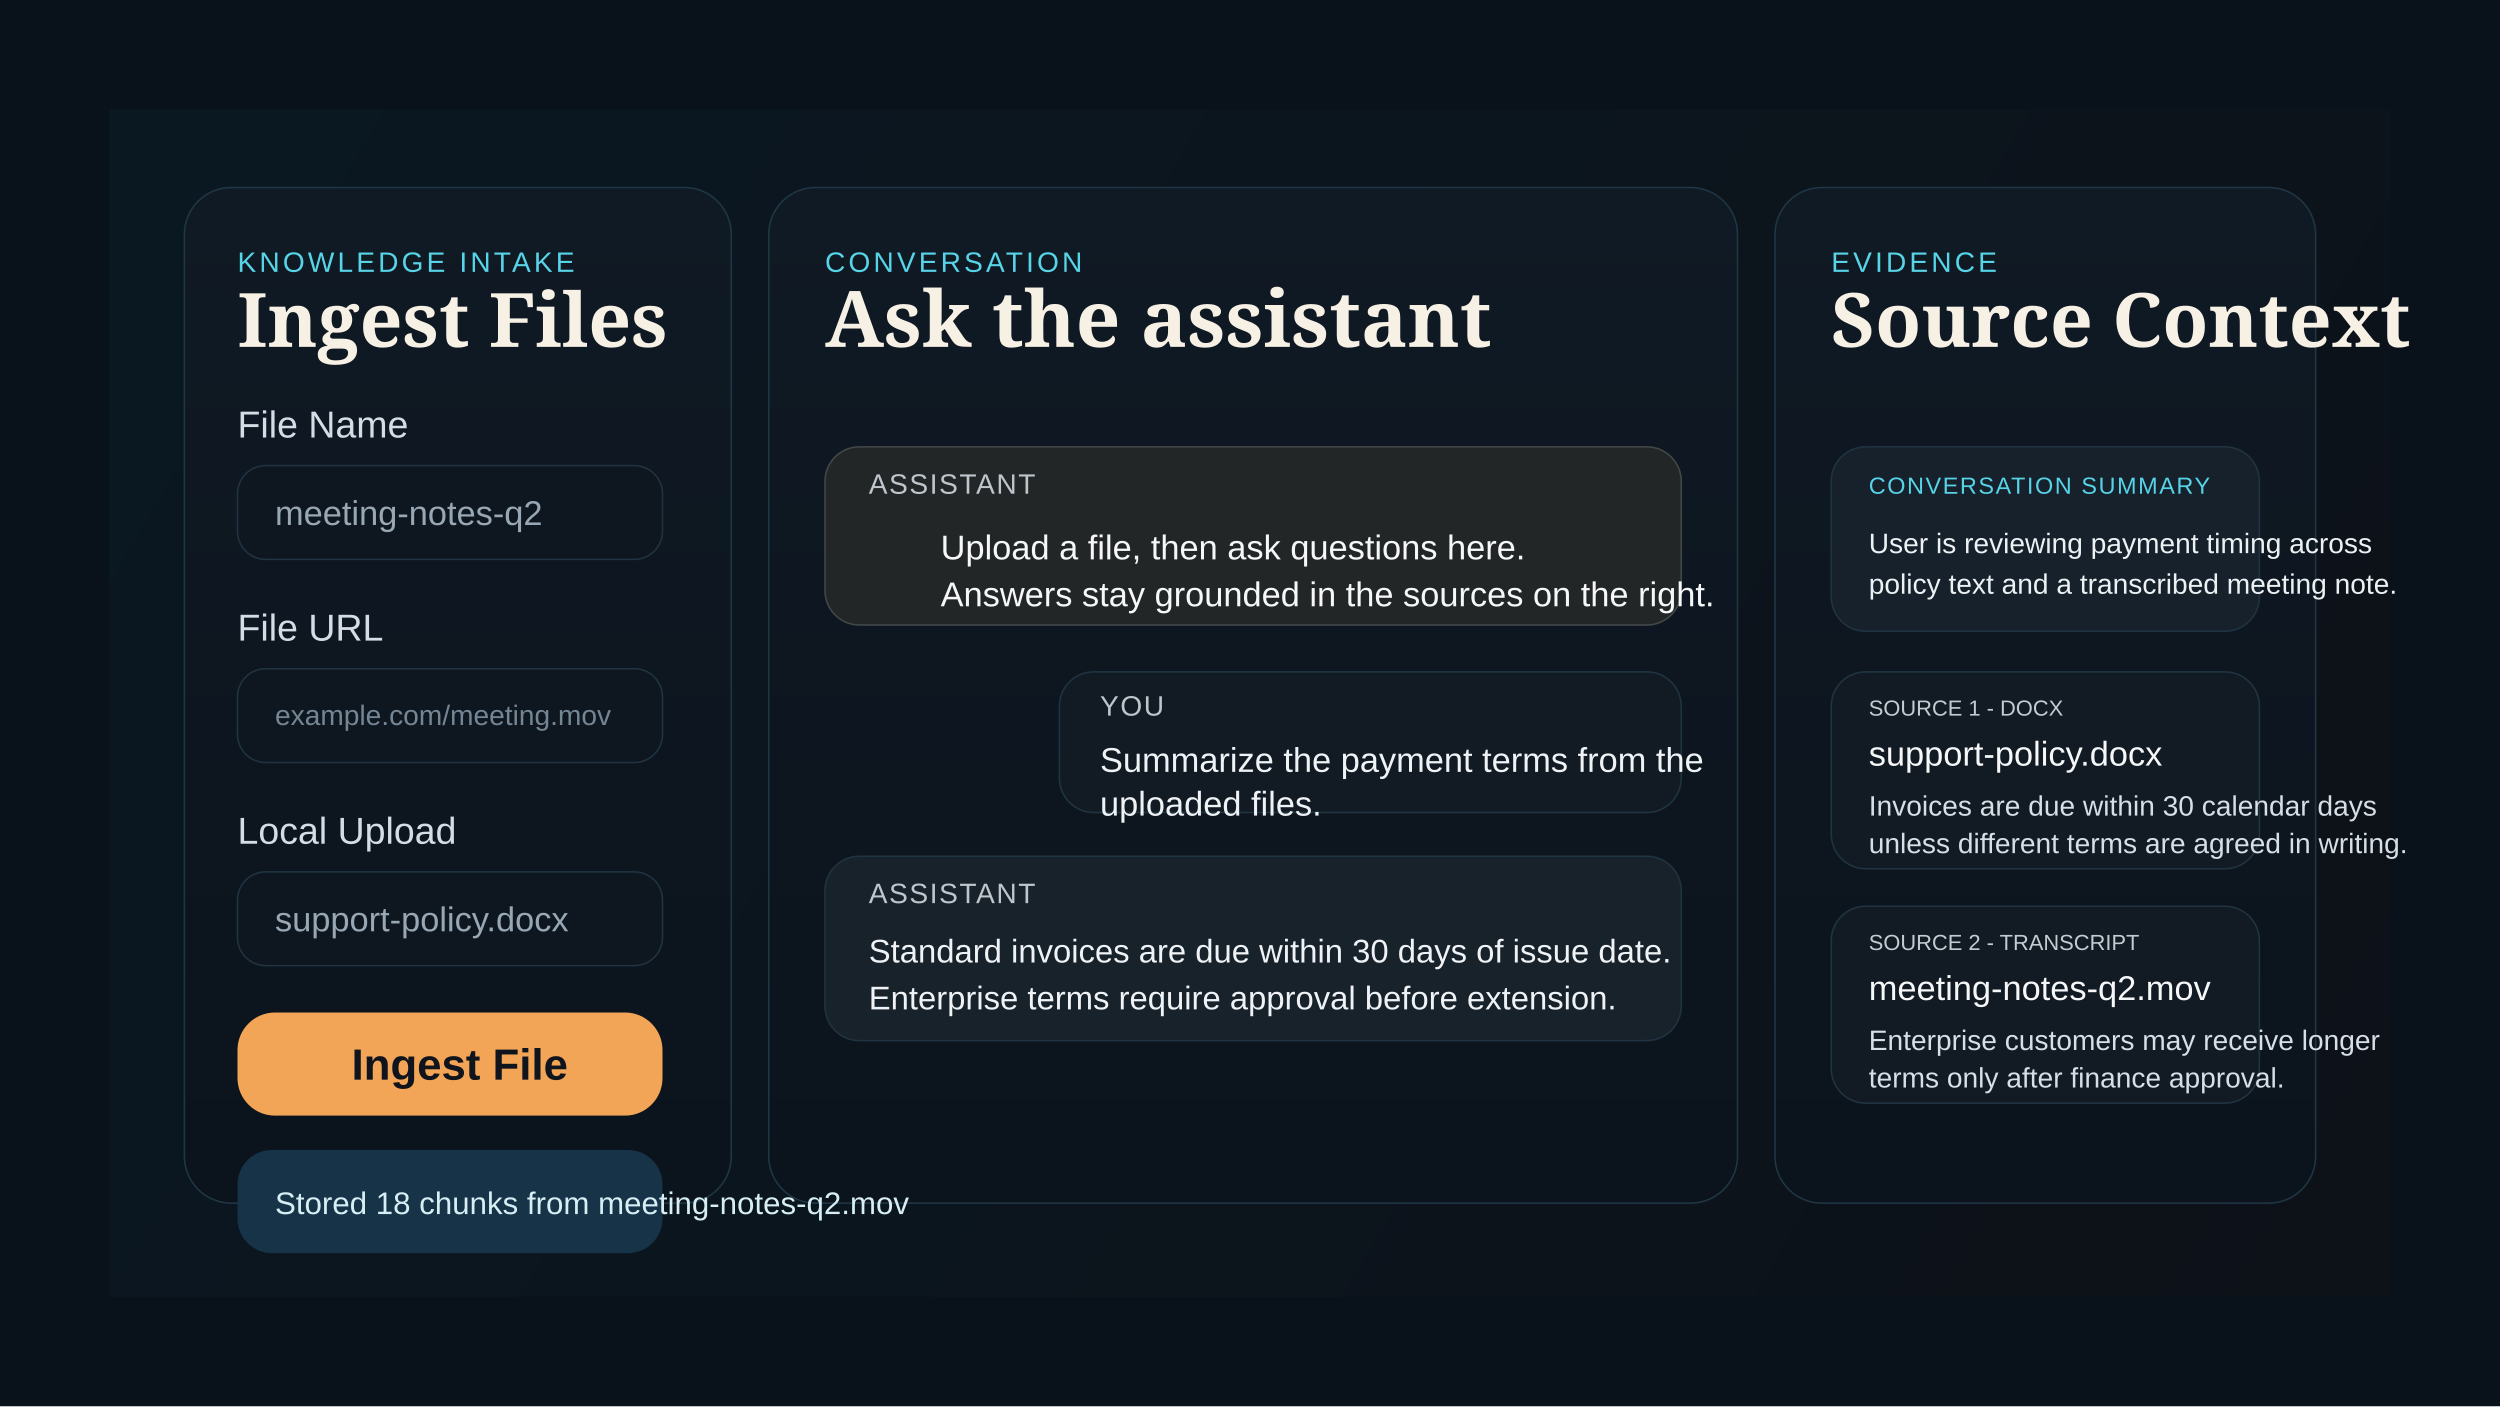
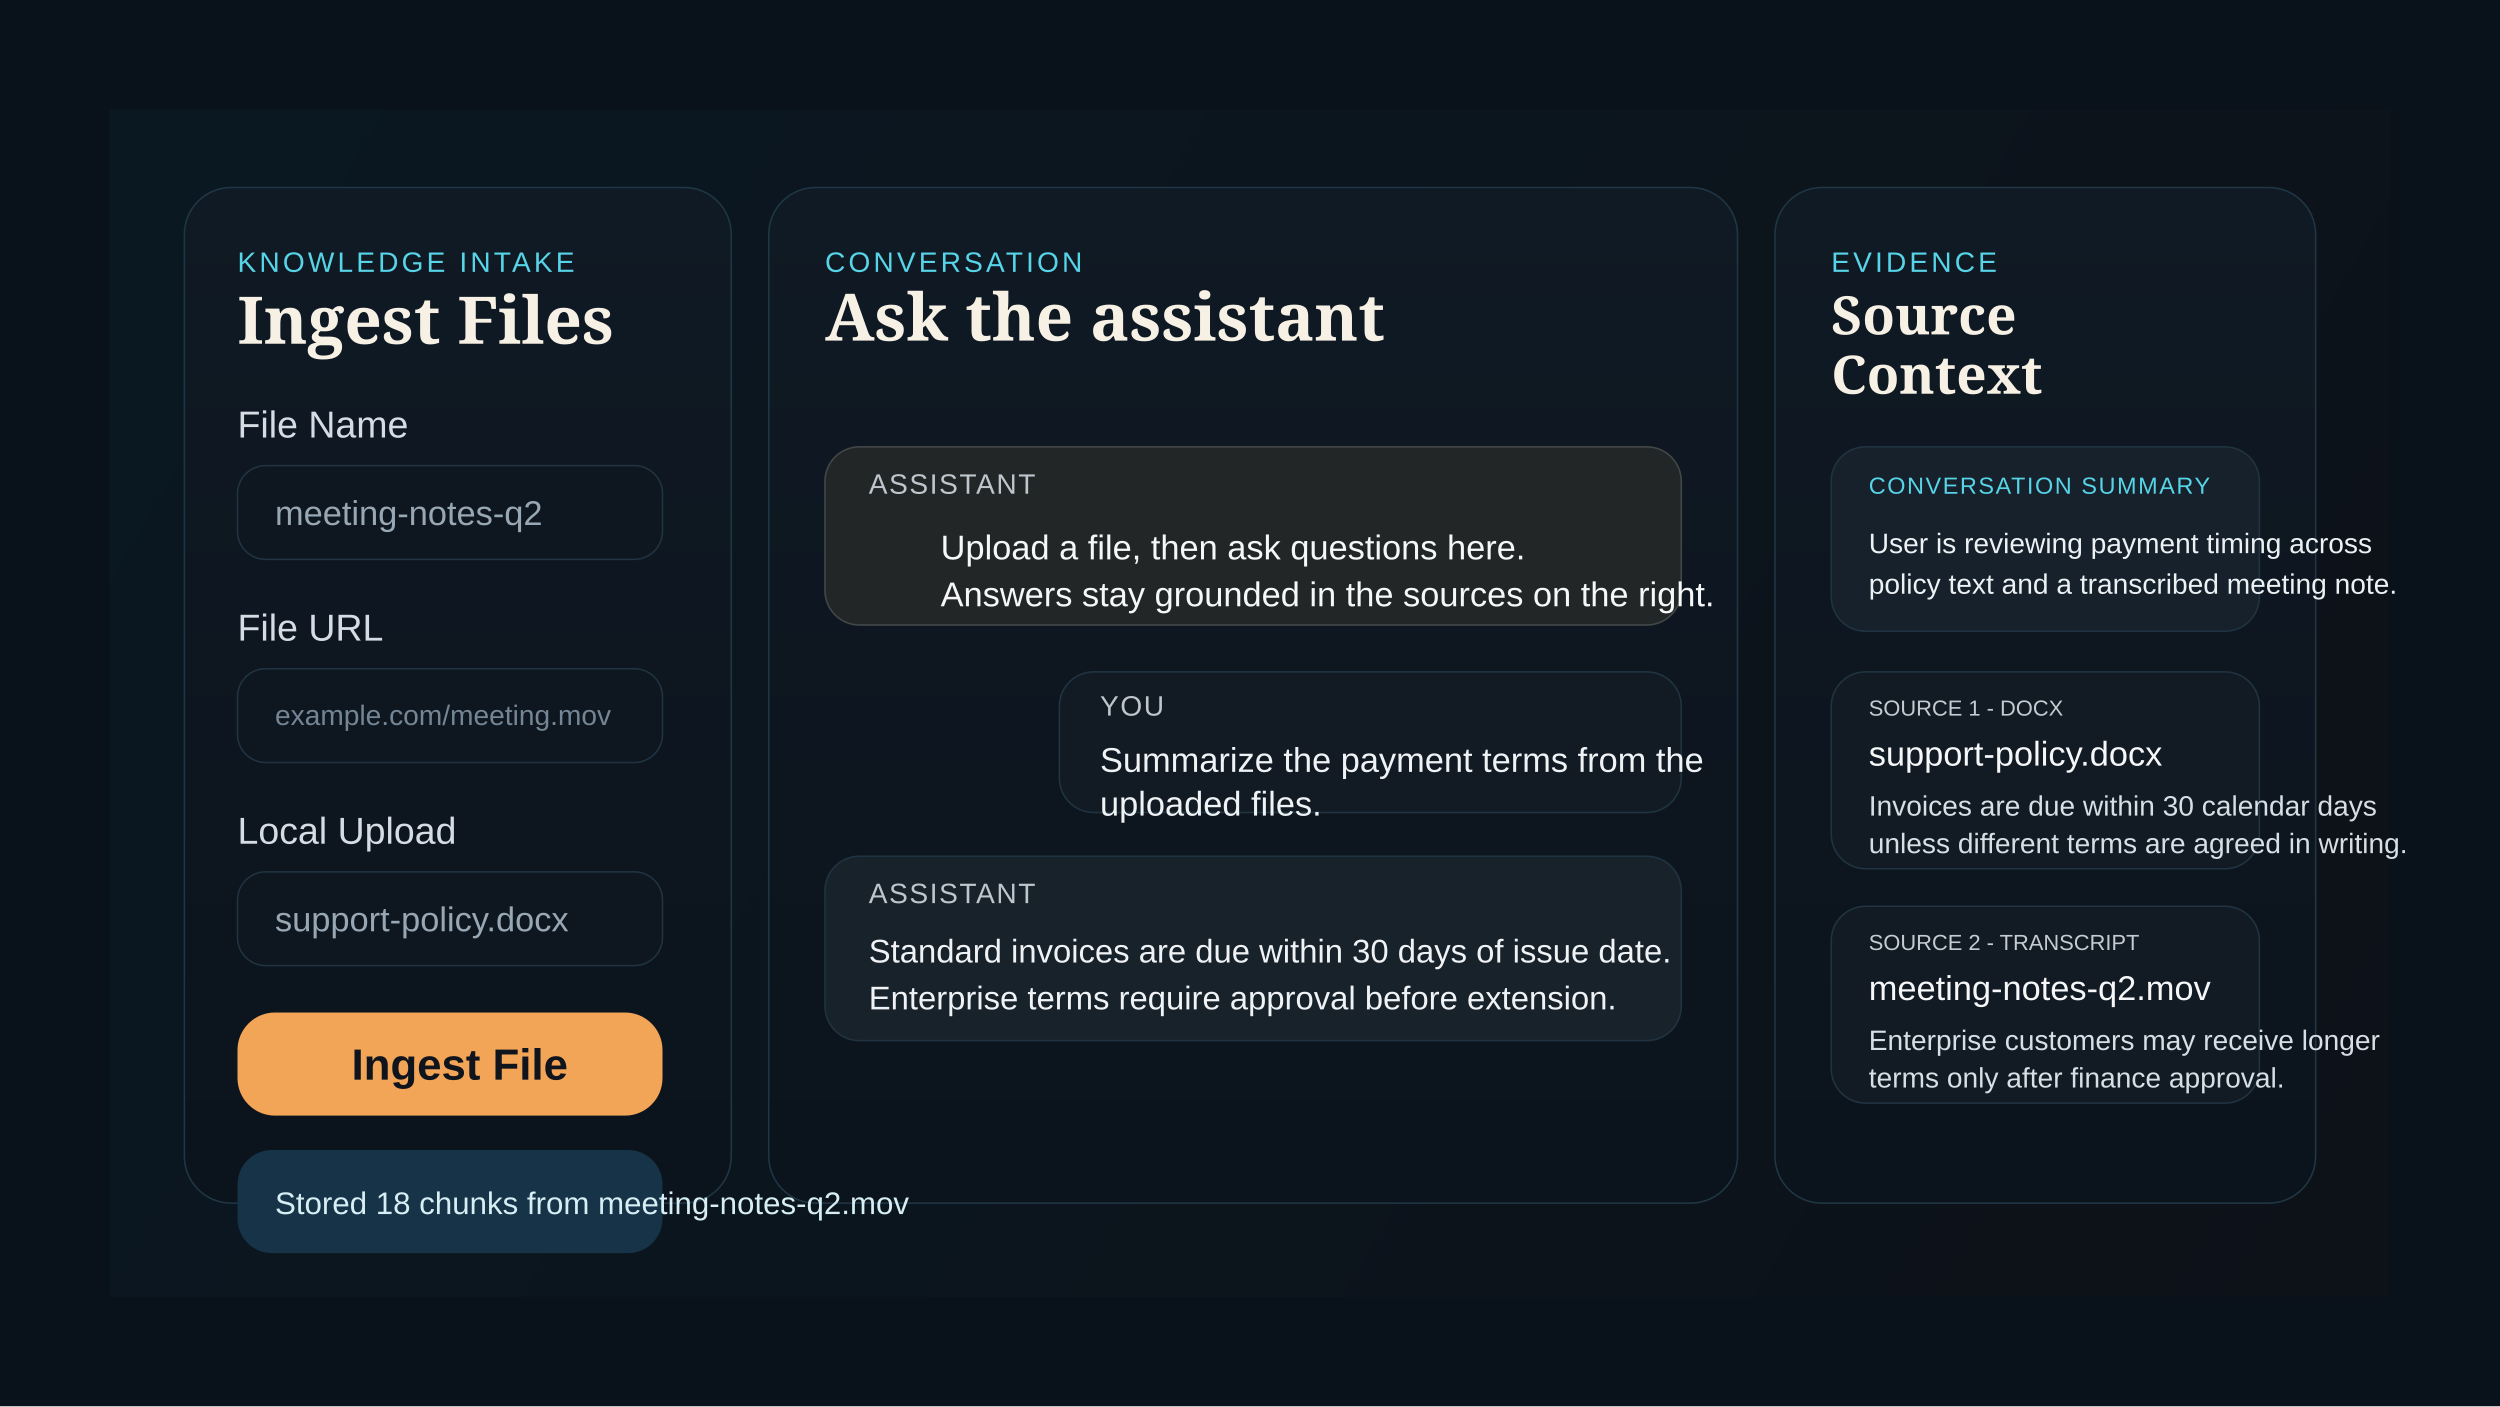
<svg xmlns="http://www.w3.org/2000/svg" width="1600" height="900" viewBox="0 0 1600 900" fill="none">
  <defs>
    <linearGradient id="bg2" x1="120" y1="60" x2="1500" y2="860" gradientUnits="userSpaceOnUse">
      <stop stop-color="#0A1822" />
      <stop offset="1" stop-color="#0D1118" />
    </linearGradient>
    <linearGradient id="panel2" x1="0" y1="0" x2="0" y2="1">
      <stop stop-color="#101A24" />
      <stop offset="1" stop-color="#0B131C" />
    </linearGradient>
  </defs>
  <rect width="1600" height="900" fill="#09111A" />
  <rect x="70" y="70" width="1460" height="760" fill="url(#bg2)" />
  <rect x="118" y="120" width="350" height="650" rx="30" fill="url(#panel2)" stroke="#1F3644" />
  <rect x="492" y="120" width="620" height="650" rx="30" fill="url(#panel2)" stroke="#1F3644" />
  <rect x="1136" y="120" width="346" height="650" rx="30" fill="url(#panel2)" stroke="#1F3644" />
  <text x="152" y="174" fill="#57D4E8" font-size="18" font-family="Arial, sans-serif" letter-spacing="2">KNOWLEDGE INTAKE</text>
-   <text x="152" y="222" fill="#F7F0E4" font-size="48" font-family="Georgia, serif" font-weight="700">Ingest Files</text>
+   <text x="152" y="220" fill="#F7F0E4" font-size="42" font-family="Georgia, serif" font-weight="700">Ingest Files</text>
  <text x="152" y="280" fill="#D5DCE4" font-size="24" font-family="Arial, sans-serif">File Name</text>
  <rect x="152" y="298" width="272" height="60" rx="18" fill="#0E1620" stroke="#203341" />
  <text x="176" y="336" fill="#98A7B4" font-size="22" font-family="Arial, sans-serif">meeting-notes-q2</text>
  <text x="152" y="410" fill="#D5DCE4" font-size="24" font-family="Arial, sans-serif">File URL</text>
  <rect x="152" y="428" width="272" height="60" rx="18" fill="#0E1620" stroke="#203341" />
  <text x="176" y="464" fill="#748594" font-size="18" font-family="Arial, sans-serif">example.com/meeting.mov</text>
  <text x="152" y="540" fill="#D5DCE4" font-size="24" font-family="Arial, sans-serif">Local Upload</text>
  <rect x="152" y="558" width="272" height="60" rx="18" fill="#0E1620" stroke="#203341" />
  <text x="176" y="596" fill="#98A7B4" font-size="22" font-family="Arial, sans-serif">support-policy.docx</text>
  <rect x="152" y="648" width="272" height="66" rx="24" fill="#F2A556" />
  <text x="225" y="691" fill="#10141D" font-size="28" font-family="Arial, sans-serif" font-weight="700">Ingest File</text>
  <rect x="152" y="736" width="272" height="66" rx="22" fill="#163347" />
  <text x="176" y="777" fill="#D7EEF5" font-size="20" font-family="Arial, sans-serif">Stored 18 chunks from meeting-notes-q2.mov</text>
  <text x="528" y="174" fill="#57D4E8" font-size="18" font-family="Arial, sans-serif" letter-spacing="2">CONVERSATION</text>
-   <text x="528" y="222" fill="#F7F0E4" font-size="50" font-family="Georgia, serif" font-weight="700">Ask the assistant</text>
+   <text x="528" y="218" fill="#F7F0E4" font-size="42" font-family="Georgia, serif" font-weight="700">Ask the assistant</text>
  <rect x="528" y="286" width="548" height="114" rx="22" fill="#232627" stroke="#424748" />
  <text x="556" y="316" fill="#BEC6CC" font-size="18" font-family="Arial, sans-serif" letter-spacing="1">ASSISTANT</text>
  <text x="602" y="358" fill="#F6F7F8" font-size="22" font-family="Arial, sans-serif">Upload a file, then ask questions here.</text>
  <text x="602" y="388" fill="#F6F7F8" font-size="22" font-family="Arial, sans-serif">Answers stay grounded in the sources on the right.</text>
  <rect x="678" y="430" width="398" height="90" rx="22" fill="#121B24" stroke="#203341" />
  <text x="704" y="458" fill="#BEC6CC" font-size="18" font-family="Arial, sans-serif" letter-spacing="1">YOU</text>
  <text x="704" y="494" fill="#EFF3F6" font-size="22" font-family="Arial, sans-serif">Summarize the payment terms from the</text>
  <text x="704" y="522" fill="#EFF3F6" font-size="22" font-family="Arial, sans-serif">uploaded files.</text>
  <rect x="528" y="548" width="548" height="118" rx="22" fill="#18222B" stroke="#203341" />
  <text x="556" y="578" fill="#BEC6CC" font-size="18" font-family="Arial, sans-serif" letter-spacing="1">ASSISTANT</text>
  <text x="556" y="616" fill="#EFF3F6" font-size="21" font-family="Arial, sans-serif">Standard invoices are due within 30 days of issue date.</text>
  <text x="556" y="646" fill="#EFF3F6" font-size="21" font-family="Arial, sans-serif">Enterprise terms require approval before extension.</text>
  <text x="1172" y="174" fill="#57D4E8" font-size="18" font-family="Arial, sans-serif" letter-spacing="2">EVIDENCE</text>
-   <text x="1172" y="222" fill="#F7F0E4" font-size="48" font-family="Georgia, serif" font-weight="700">Source Context</text>
+   <text x="1172" y="214" fill="#F7F0E4" font-size="34" font-family="Georgia, serif" font-weight="700">Source</text>
+   <text x="1172" y="252" fill="#F7F0E4" font-size="34" font-family="Georgia, serif" font-weight="700">Context</text>
  <rect x="1172" y="286" width="274" height="118" rx="22" fill="#16212B" stroke="#203341" />
  <text x="1196" y="316" fill="#57D4E8" font-size="15" font-family="Arial, sans-serif" letter-spacing="1">CONVERSATION SUMMARY</text>
  <text x="1196" y="354" fill="#ECF1F4" font-size="18" font-family="Arial, sans-serif">User is reviewing payment timing across</text>
  <text x="1196" y="380" fill="#ECF1F4" font-size="18" font-family="Arial, sans-serif">policy text and a transcribed meeting note.</text>
  <rect x="1172" y="430" width="274" height="126" rx="22" fill="#121B24" stroke="#203341" />
  <text x="1196" y="458" fill="#C4CCD2" font-size="14" font-family="Arial, sans-serif">SOURCE 1  -  DOCX</text>
  <text x="1196" y="490" fill="#F6F7F8" font-size="22" font-family="Arial, sans-serif">support-policy.docx</text>
  <text x="1196" y="522" fill="#D7DFE6" font-size="18" font-family="Arial, sans-serif">Invoices are due within 30 calendar days</text>
  <text x="1196" y="546" fill="#D7DFE6" font-size="18" font-family="Arial, sans-serif">unless different terms are agreed in writing.</text>
  <rect x="1172" y="580" width="274" height="126" rx="22" fill="#121B24" stroke="#203341" />
  <text x="1196" y="608" fill="#C4CCD2" font-size="14" font-family="Arial, sans-serif">SOURCE 2  -  TRANSCRIPT</text>
  <text x="1196" y="640" fill="#F6F7F8" font-size="22" font-family="Arial, sans-serif">meeting-notes-q2.mov</text>
  <text x="1196" y="672" fill="#D7DFE6" font-size="18" font-family="Arial, sans-serif">Enterprise customers may receive longer</text>
  <text x="1196" y="696" fill="#D7DFE6" font-size="18" font-family="Arial, sans-serif">terms only after finance approval.</text>
</svg>
